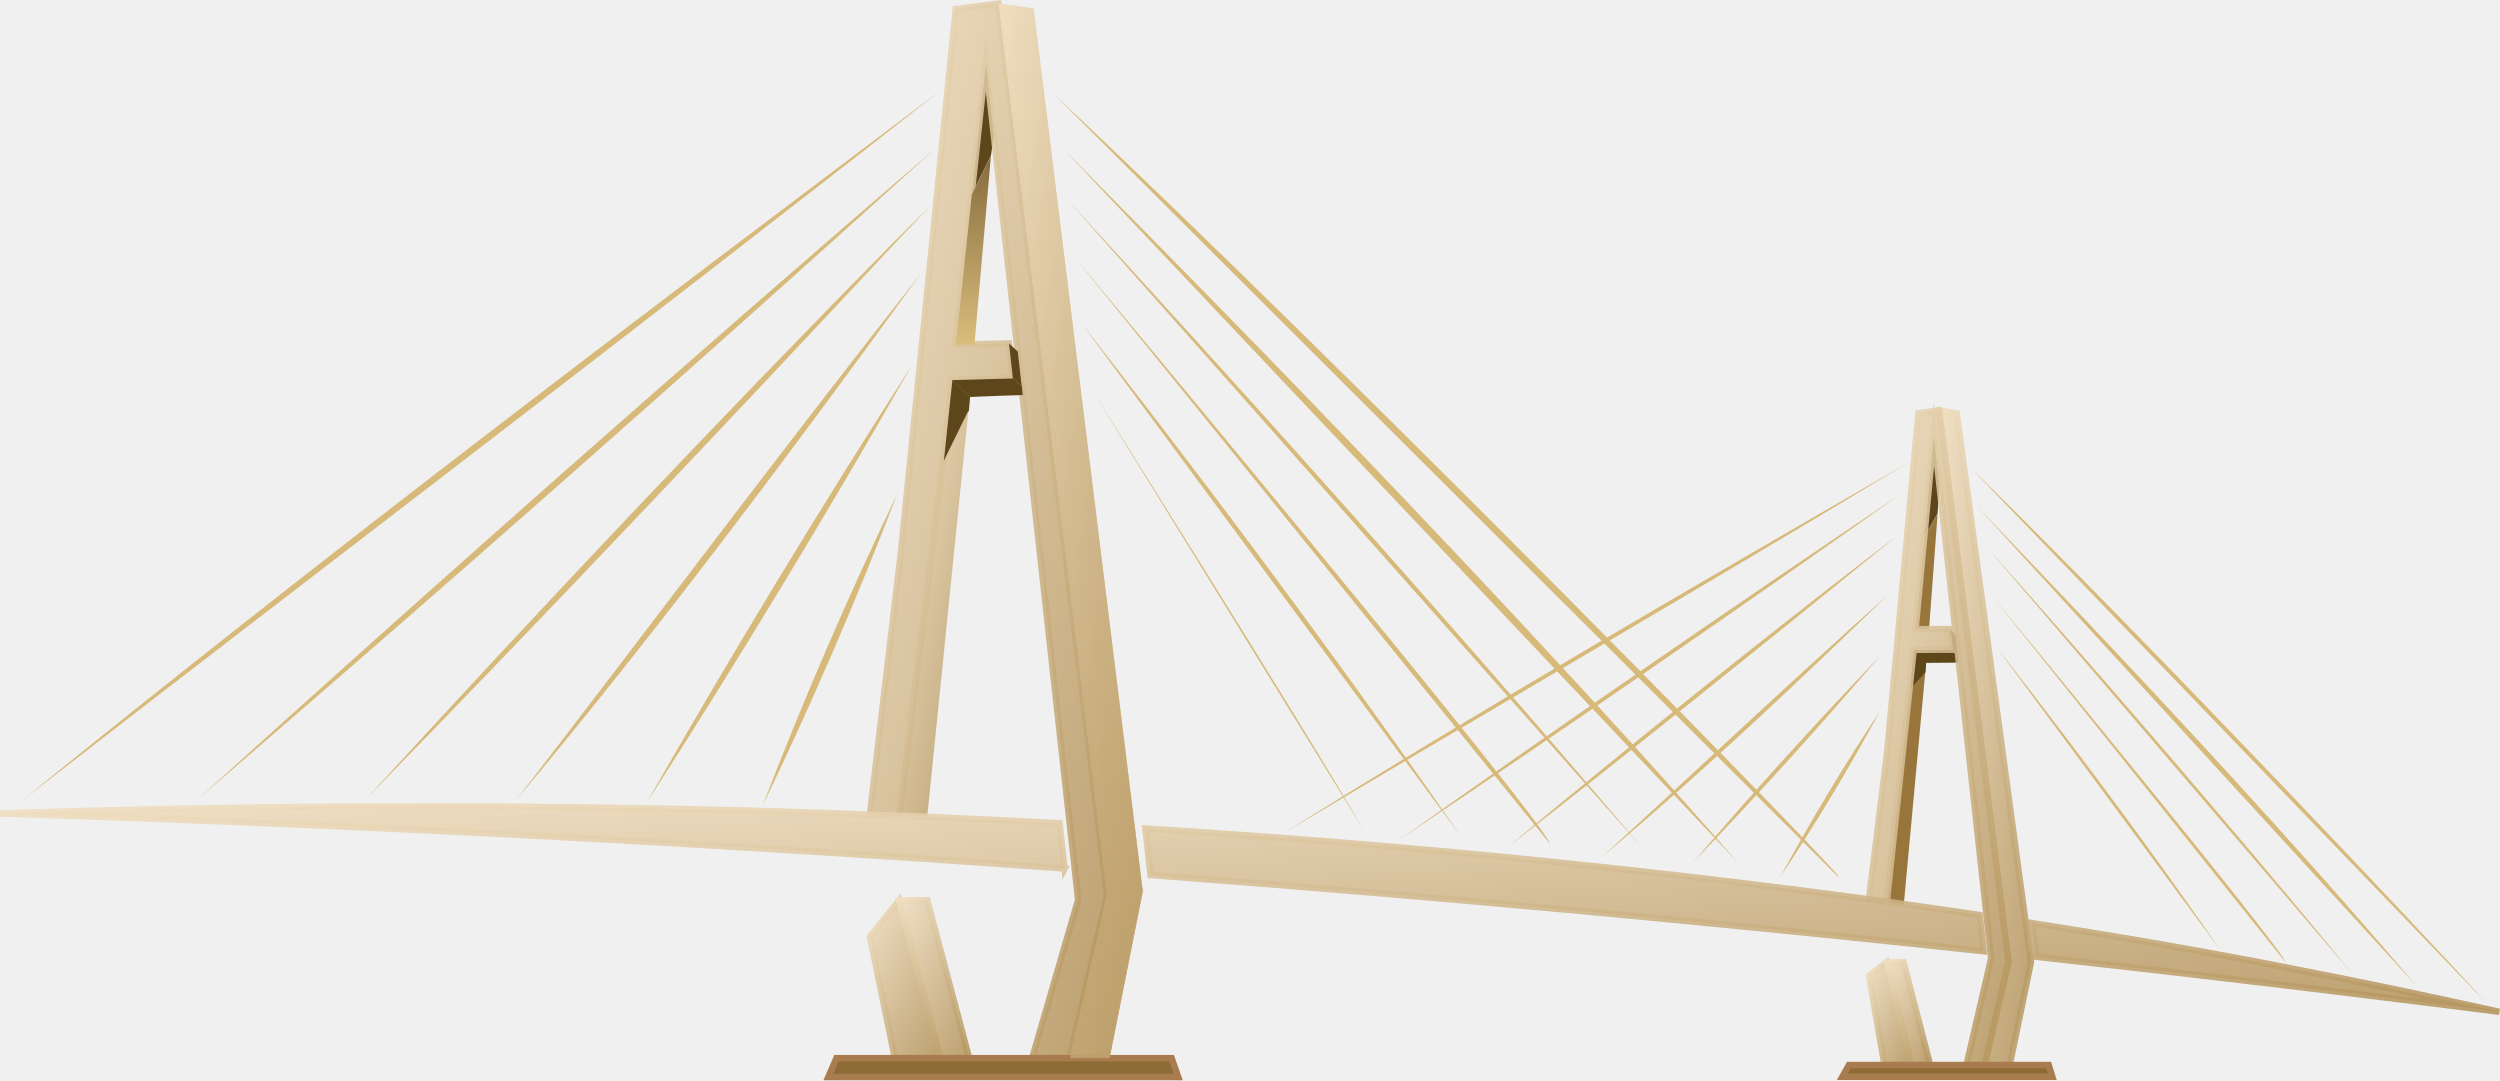
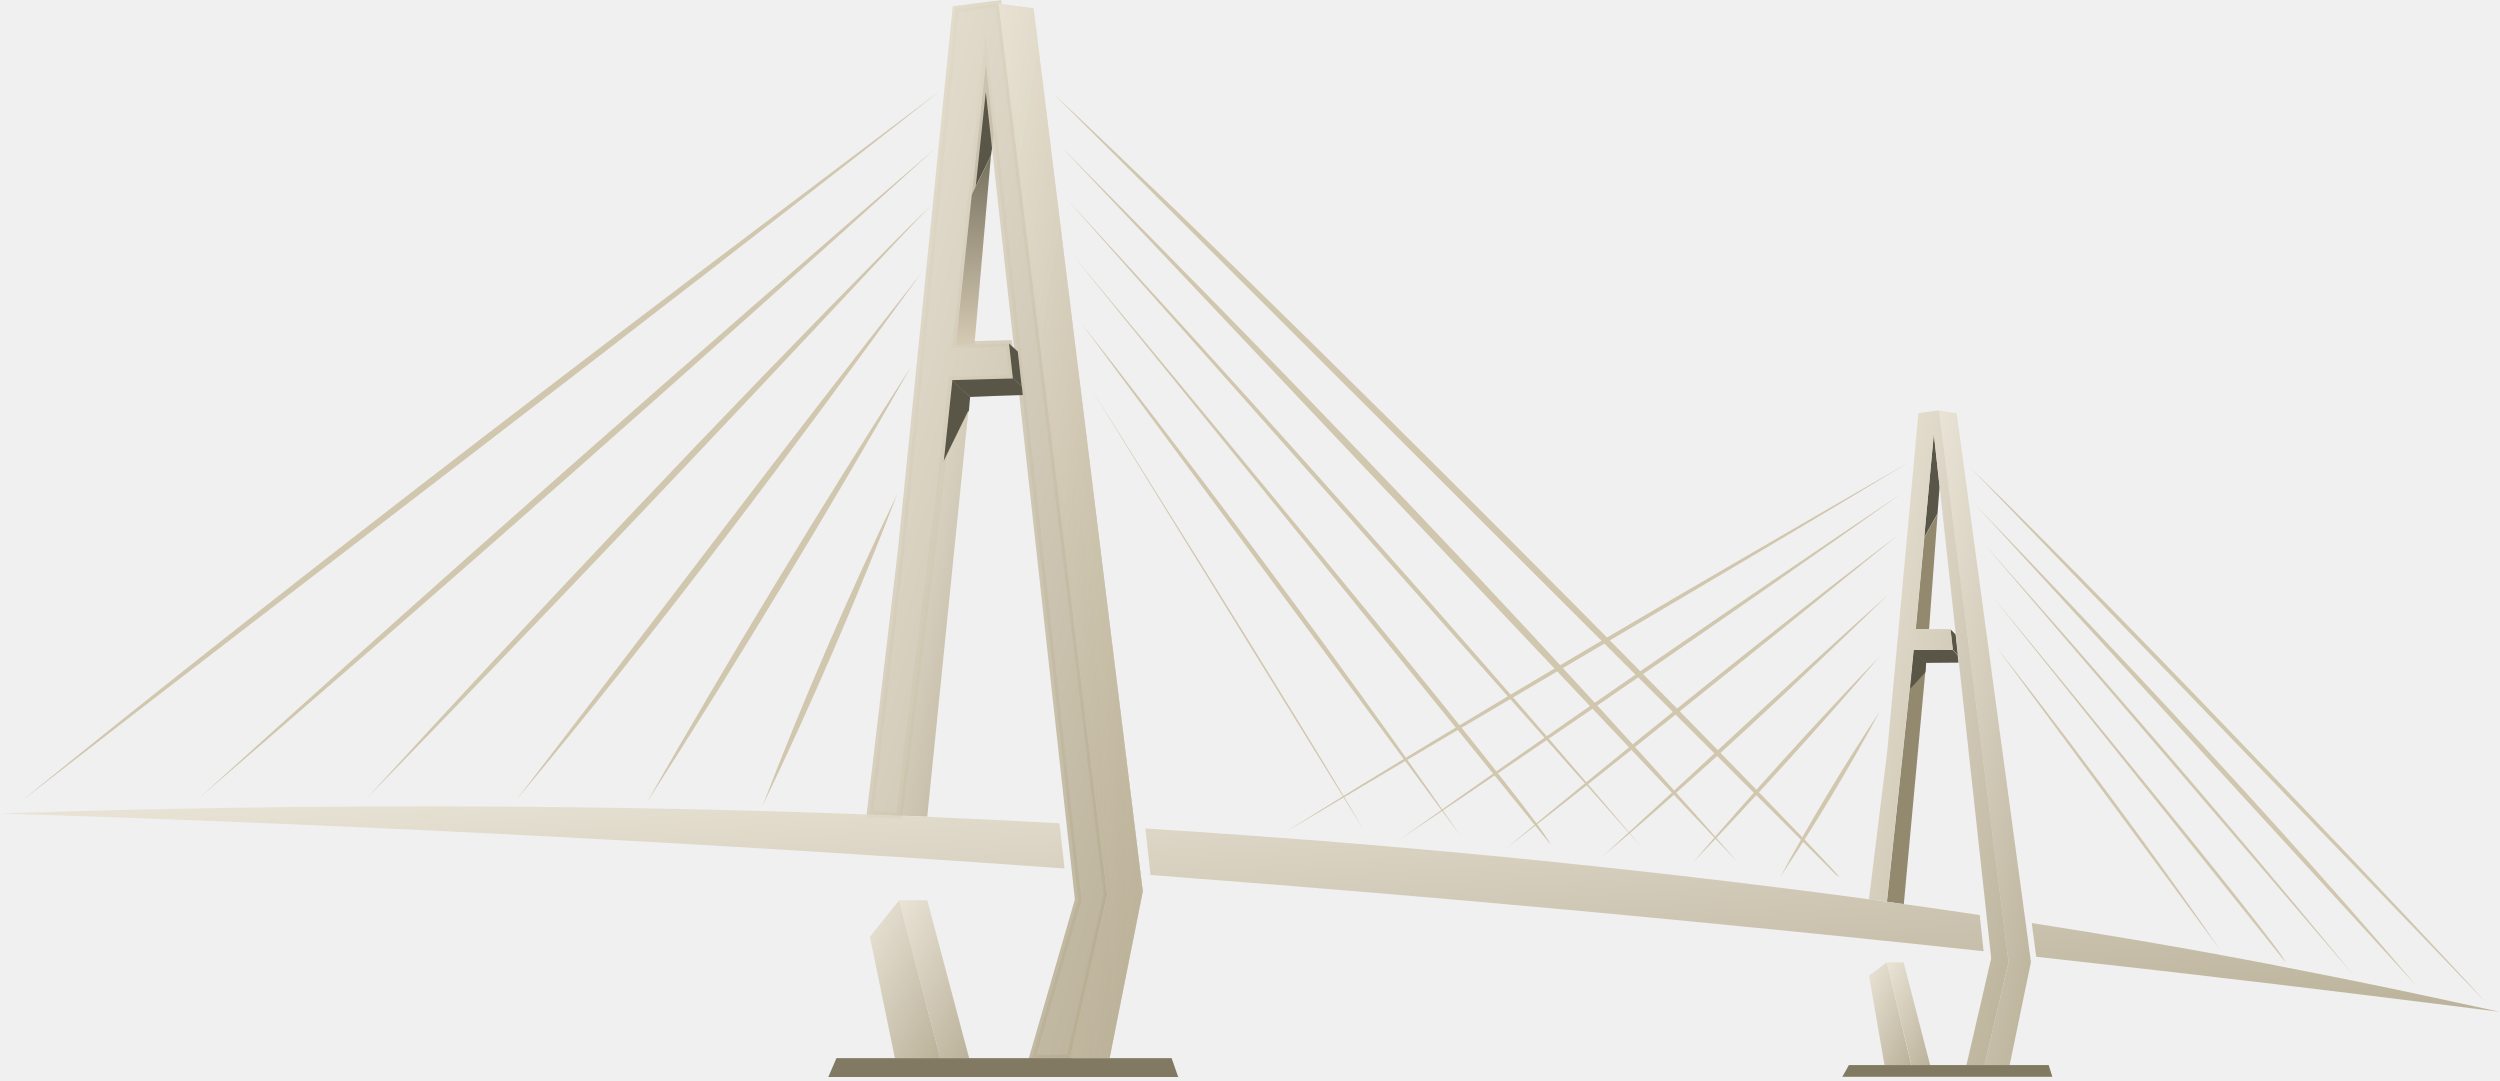
<svg xmlns="http://www.w3.org/2000/svg" xmlns:xlink="http://www.w3.org/1999/xlink" preserveAspectRatio="none" overflow="visible" style="display: block;" width="58.019" height="25.07" viewBox="0 0 58.019 25.07" fill="none">
  <g id="Group 97">
    <g id="Vector">
</g>
-     <path id="Vector_2" d="M22.999 3.604L23.068 3.123L22.882 1.44L22.553 4.513L22.999 3.604Z" fill="#5C461A" />
-     <path id="Vector_3" d="M43.939 22.964L43.892 22.769L43.827 22.495L43.788 22.334L43.374 22.644L43.403 22.808L43.734 24.717H44.355L43.939 22.964Z" fill="url(#paint0_linear_0_151)" fill-opacity="0.87" stroke-width="0.15" stroke-miterlimit="10" stroke="url(#paint1_linear_0_151)" stroke-opacity="0.87" />
+     <path id="Vector_2" d="M22.999 3.604L23.068 3.123L22.882 1.44L22.553 4.513L22.999 3.604Z" fill="#595647" />
+     <path id="Vector_3" d="M43.939 22.964L43.892 22.769L43.827 22.495L43.788 22.334L43.374 22.644L43.403 22.808L43.734 24.717H44.355L43.939 22.964Z" fill="url(#paint0_linear_0_151)" fill-opacity="0.87" stroke-miterlimit="10" />
    <g id="Vector_4">
      <path d="M25.624 20.222L25.493 19.154L23.328 1.385L23.17 0.084L22.18 0.212L21.844 3.541L21.817 3.809L21.714 4.831L21.69 5.081L21.579 6.18L21.555 6.414L21.433 7.631L21.409 7.86L21.238 9.56L21.213 9.803L20.941 12.495L20.915 12.753L20.188 18.899C20.428 18.909 20.868 18.927 20.868 18.927L21.888 10.722L22.089 8.829L22.091 8.818L22.539 8.804L23.504 8.779L23.415 7.969L22.61 7.991L22.178 8.003V8L22.549 4.512L22.877 1.438L23.048 2.989L23.596 7.964L23.685 8.773L23.707 8.965L23.728 9.162L24.826 19.115L24.944 20.169L25.021 20.884L23.956 24.552H24.827L25.692 20.767L25.626 20.22L25.624 20.222Z" fill="url(#paint2_linear_0_151)" fill-opacity="0.87" />
      <path d="M23.616 8.158L23.705 8.972M25.624 20.222L25.493 19.154L23.328 1.385L23.17 0.084L22.18 0.212L21.844 3.541L21.817 3.809L21.714 4.831L21.69 5.081L21.579 6.18L21.555 6.414L21.433 7.631L21.409 7.86L21.238 9.56L21.213 9.803L20.941 12.495L20.915 12.753L20.188 18.899C20.428 18.909 20.868 18.927 20.868 18.927L21.888 10.722L22.089 8.829L22.091 8.818L22.539 8.804L23.504 8.779L23.415 7.969L22.61 7.991L22.178 8.003V8L22.549 4.512L22.877 1.438L23.048 2.989L23.596 7.964L23.685 8.773L23.707 8.965L23.728 9.162L24.826 19.115L24.944 20.169L25.021 20.884L23.956 24.552H24.827L25.692 20.767L25.626 20.22L25.624 20.222Z" stroke-width="0.15" stroke-miterlimit="10" stroke="url(#paint3_linear_0_151)" stroke-opacity="0.87" />
    </g>
-     <path id="Vector_5" d="M22.487 9.526V9.525L22.514 9.21L22.102 8.83L21.901 10.723L22.487 9.526Z" fill="#5C461A" />
+     <path id="Vector_5" d="M22.487 9.526V9.525L22.514 9.21L22.102 8.83L21.901 10.723L22.487 9.526Z" fill="#595647" />
    <path id="Vector_6" d="M26.471 20.284L26.338 19.206L25.496 12.399L25.468 12.168L25.194 9.955L25.163 9.704L25.038 8.7L24.992 8.328L24.862 7.273L24.817 6.91L24.704 5.997L24.66 5.641L24.548 4.73L24.505 4.383L24.427 3.757L24.387 3.425L23.986 0.194L23.178 0.084L23.337 1.386L23.42 2.07L24.23 8.715L25.408 18.388L25.501 19.156L25.634 20.224L25.699 20.771L24.834 24.555H25.751L26.522 20.684L26.471 20.284Z" fill="url(#paint4_linear_0_151)" fill-opacity="0.87" />
    <path id="Vector_7" d="M22.553 4.517L22.182 8.007L22.615 7.995L22.998 3.608L22.553 4.517Z" fill="url(#paint5_linear_0_151)" />
-     <path id="Vector_8" d="M44.702 15.384L44.415 15.088L43.792 20.927C43.927 20.946 44.049 20.964 44.183 20.983L44.701 15.384H44.702Z" fill="#98763B" />
-     <path id="Vector_9" d="M44.965 11.919L45.012 11.309H45.014L44.879 10.076L44.657 12.47L44.965 11.919Z" fill="#5C461A" />
-     <path id="Vector_10" d="M44.969 11.917L44.66 12.467L44.46 14.605C44.48 14.605 44.735 14.6 44.769 14.6L44.968 11.916L44.969 11.917Z" fill="#98763B" />
-     <path id="Vector_11" d="M44.477 23.491L44.426 23.295L44.178 22.334H43.792L43.896 22.769L43.942 22.964L44.359 24.717H44.793L44.477 23.491Z" fill="url(#paint6_linear_0_151)" fill-opacity="0.87" stroke-width="0.15" stroke-miterlimit="10" stroke="url(#paint7_linear_0_151)" stroke-opacity="0.87" />
-     <path id="Vector_12" d="M47.114 22.187L47.008 21.396L46.464 17.38L46.431 17.143L46.239 15.72L46.208 15.485L46.029 14.164L45.998 13.931L45.905 13.253L45.875 13.029L45.786 12.374L45.757 12.153L45.684 11.615L45.65 11.359L45.41 9.593L44.999 9.525L45.277 11.719L45.281 11.759L45.699 15.068L46.486 21.317L46.589 22.128L46.614 22.322L46.057 24.719H46.639L47.133 22.328L47.114 22.187Z" fill="url(#paint8_linear_0_151)" fill-opacity="0.87" stroke-width="0.15" stroke-miterlimit="10" stroke="url(#paint9_linear_0_151)" stroke-opacity="0.87" />
-     <path id="Vector_13" d="M23.417 7.971L23.506 8.781L23.711 8.968L23.62 8.158L23.417 7.971Z" fill="#5C461A" />
+     <path id="Vector_8" d="M44.702 15.384L44.415 15.088L43.792 20.927C43.927 20.946 44.049 20.964 44.183 20.983L44.701 15.384H44.702Z" fill="#93896F" />
+     <path id="Vector_9" d="M44.965 11.919L45.012 11.309H45.014L44.879 10.076L44.657 12.47L44.965 11.919Z" fill="#595647" />
+     <path id="Vector_10" d="M44.969 11.917L44.66 12.467L44.46 14.605C44.48 14.605 44.735 14.6 44.769 14.6L44.968 11.916L44.969 11.917Z" fill="#93896F" />
+     <path id="Vector_11" d="M44.477 23.491L44.426 23.295L44.178 22.334H43.792L43.896 22.769L43.942 22.964L44.359 24.717H44.793L44.477 23.491Z" fill="url(#paint6_linear_0_151)" fill-opacity="0.87" stroke-miterlimit="10" />
+     <path id="Vector_12" d="M47.114 22.187L47.008 21.396L46.464 17.38L46.431 17.143L46.239 15.72L46.208 15.485L46.029 14.164L45.998 13.931L45.905 13.253L45.875 13.029L45.786 12.374L45.757 12.153L45.684 11.615L45.65 11.359L45.41 9.593L44.999 9.525L45.277 11.719L45.281 11.759L45.699 15.068L46.486 21.317L46.589 22.128L46.614 22.322L46.057 24.719H46.639L47.133 22.328L47.114 22.187Z" fill="url(#paint8_linear_0_151)" fill-opacity="0.87" stroke-miterlimit="10" />
+     <path id="Vector_13" d="M23.417 7.971L23.506 8.781L23.711 8.968L23.62 8.158L23.417 7.971Z" fill="#595647" />
    <g id="Vector_14">
</g>
-     <path id="Vector_15" d="M23.716 8.969L23.513 8.783L22.548 8.809L22.1 8.822L22.098 8.834L22.511 9.213C22.851 9.196 23.438 9.177 23.736 9.168L23.715 8.97L23.716 8.969Z" fill="#5C461A" />
-     <path id="Vector_16" d="M45.319 15.079L45.437 15.202L45.385 14.726L45.266 14.604L45.319 15.079Z" fill="#5C461A" />
+     <path id="Vector_15" d="M23.716 8.969L23.513 8.783L22.548 8.809L22.1 8.822L22.098 8.834L22.511 9.213C22.851 9.196 23.438 9.177 23.736 9.168L23.715 8.97L23.716 8.969Z" fill="#595647" />
+     <path id="Vector_16" d="M45.319 15.079L45.437 15.202L45.385 14.726L45.266 14.604L45.319 15.079Z" fill="#595647" />
    <g id="Vector_17">
</g>
-     <path id="Vector_18" d="M45.315 15.082C45.131 15.079 44.905 15.081 44.715 15.082C44.586 15.082 44.474 15.082 44.405 15.084V15.088L44.693 15.384L45.452 15.378L45.433 15.204L45.315 15.082Z" fill="#5C461A" />
-     <path id="Vector_19" d="M44.685 15.601L44.702 15.384L44.414 15.088L44.331 15.987L44.685 15.601Z" fill="#5C461A" />
+     <path id="Vector_18" d="M45.315 15.082C45.131 15.079 44.905 15.081 44.715 15.082C44.586 15.082 44.474 15.082 44.405 15.084V15.088L44.693 15.384L45.452 15.378L45.433 15.204L45.315 15.082Z" fill="#595647" />
+     <path id="Vector_19" d="M44.685 15.601L44.702 15.384L44.414 15.088L44.331 15.987L44.685 15.601Z" fill="#595647" />
    <path id="Vector_20" d="M21.519 18.954L22.475 9.525L21.888 10.722L20.868 18.927C21.08 18.934 21.451 18.95 21.664 18.959" fill="url(#paint10_linear_0_151)" fill-opacity="0.87" />
-     <path id="Vector_21" d="M20.768 24.556H21.82L20.929 21.13L20.868 20.893L20.188 21.738L20.768 24.556Z" fill="url(#paint11_linear_0_151)" fill-opacity="0.87" stroke-width="0.15" stroke-miterlimit="10" stroke="url(#paint12_linear_0_151)" stroke-opacity="0.87" />
-     <path id="Vector_22" d="M46.59 22.128L46.488 21.317L45.701 15.068L45.283 11.76L45.278 11.72L45.001 9.525L44.522 9.585L44.352 11.428L44.333 11.641L44.274 12.284L44.252 12.514L44.191 13.176L44.168 13.42L44.105 14.114L44.083 14.361L43.967 15.619L43.943 15.871L43.824 17.16L43.798 17.438L43.374 20.869C43.502 20.885 43.663 20.905 43.789 20.924L44.412 15.085V15.081C44.482 15.079 44.594 15.079 44.723 15.079C44.913 15.077 45.138 15.076 45.322 15.079L45.269 14.601C45.108 14.598 44.921 14.598 44.759 14.6C44.728 14.6 44.698 14.6 44.67 14.6C44.613 14.6 44.56 14.601 44.516 14.602C44.494 14.602 44.475 14.602 44.456 14.603L44.63 12.746L44.88 10.073L45.015 11.305L45.376 14.602L45.428 15.08L45.461 15.374L46.104 21.255V21.257L46.194 22.086L46.211 22.239L45.678 24.539L45.652 24.65L45.636 24.718H46.057L46.614 22.321L46.589 22.127L46.59 22.128Z" fill="url(#paint13_linear_0_151)" fill-opacity="0.87" stroke-width="0.15" stroke-miterlimit="10" stroke="url(#paint14_linear_0_151)" stroke-opacity="0.87" />
-     <path id="Vector_23" d="M22.491 24.556L21.519 20.893H20.868L21.819 24.556H22.491Z" fill="url(#paint15_linear_0_151)" fill-opacity="0.87" stroke-width="0.15" stroke-miterlimit="10" stroke="url(#paint16_linear_0_151)" stroke-opacity="0.87" />
-     <path id="Vector_24" d="M24.831 24.558H23.959V24.557H23.958H22.495H21.824H20.772H19.412L19.223 24.995H23.958H24.83H27.344L27.19 24.557H25.747H24.831V24.558Z" fill="#8C6C34" stroke-width="0.15" stroke-miterlimit="10" stroke="#A97C50" />
-     <path id="Vector_25" d="M47.545 24.717H46.645H46.062H45.864H45.725H45.641H44.796H44.362H43.741H43.652H43.507H42.909L42.756 24.99H43.767H43.91H46.003H46.14H47.63L47.545 24.717Z" fill="#8C6C34" stroke-width="0.15" stroke-miterlimit="10" stroke="#A97C50" />
-     <path id="Vector_26" d="M24.706 20.155C22.436 19.992 20.186 19.843 17.953 19.707C17.933 19.706 17.914 19.705 17.893 19.704C17.14 19.658 16.391 19.613 15.642 19.57C15.618 19.569 15.596 19.567 15.572 19.566C14.697 19.516 13.825 19.47 12.955 19.424C12.929 19.422 12.903 19.42 12.876 19.419C11.887 19.367 10.901 19.318 9.919 19.271C9.887 19.27 9.855 19.268 9.824 19.267C8.798 19.219 7.776 19.172 6.758 19.129C6.718 19.127 6.676 19.126 6.635 19.124C5.514 19.077 4.397 19.032 3.286 18.991C3.234 18.989 3.183 18.987 3.131 18.985C2.084 18.947 1.04 18.911 0.003 18.878C1.089 18.842 2.214 18.81 3.375 18.784C3.431 18.783 3.488 18.782 3.544 18.781C4.682 18.756 5.854 18.737 7.057 18.725C7.101 18.725 7.146 18.725 7.19 18.725C8.213 18.716 9.258 18.711 10.323 18.713C10.358 18.713 10.392 18.713 10.428 18.713C11.394 18.716 12.377 18.722 13.376 18.735C13.404 18.735 13.432 18.735 13.46 18.736C14.302 18.746 15.156 18.761 16.019 18.78C16.044 18.78 16.069 18.78 16.093 18.781C16.808 18.797 17.531 18.816 18.26 18.838C18.281 18.838 18.302 18.84 18.323 18.841C18.977 18.861 19.636 18.883 20.3 18.908C20.54 18.917 20.779 18.927 21.018 18.936C21.23 18.944 21.44 18.953 21.653 18.962C22.622 19.004 23.601 19.053 24.589 19.106L24.593 19.144L24.705 20.157L24.706 20.155ZM56.184 23.087C56.136 23.076 56.085 23.066 56.036 23.055C55.524 22.947 54.973 22.832 54.385 22.714C54.35 22.706 54.315 22.7 54.28 22.693C53.763 22.589 53.219 22.482 52.651 22.372C52.619 22.366 52.587 22.36 52.555 22.354C52.417 22.327 52.28 22.301 52.139 22.275C51.887 22.227 51.56 22.167 51.167 22.095C51.137 22.09 51.108 22.085 51.078 22.079C50.687 22.009 50.228 21.927 49.711 21.839C49.684 21.835 49.658 21.829 49.63 21.825C49.236 21.758 48.807 21.686 48.344 21.611C48.325 21.608 48.305 21.605 48.284 21.602C47.927 21.544 47.55 21.483 47.152 21.421L47.256 22.204C47.71 22.254 48.158 22.305 48.609 22.356C48.627 22.358 48.646 22.36 48.664 22.362C49.114 22.412 49.563 22.462 50.01 22.513C50.035 22.516 50.06 22.519 50.086 22.521C50.545 22.574 51.002 22.629 51.46 22.682C51.488 22.685 51.515 22.689 51.543 22.692C52.002 22.745 52.46 22.799 52.917 22.853C52.946 22.857 52.976 22.861 53.005 22.864C53.53 22.927 54.052 22.99 54.575 23.054C54.606 23.058 54.639 23.061 54.671 23.066C55.187 23.128 55.703 23.193 56.217 23.257C56.261 23.262 56.307 23.268 56.351 23.273C56.902 23.343 57.454 23.411 58.002 23.481C57.475 23.365 56.865 23.232 56.183 23.087H56.184ZM45.944 21.236C45.416 21.157 44.805 21.068 44.221 20.987C44.221 20.987 44.056 20.964 43.831 20.933C43.703 20.915 43.613 20.902 43.484 20.885C43.189 20.845 42.886 20.805 42.579 20.765C42.557 20.761 42.536 20.759 42.516 20.756C42.27 20.724 42.019 20.691 41.766 20.659C41.708 20.651 41.65 20.644 41.591 20.636C41.584 20.636 41.578 20.634 41.571 20.634C41.551 20.632 41.532 20.629 41.512 20.627C41.162 20.583 40.802 20.538 40.438 20.494C40.408 20.491 40.378 20.486 40.348 20.483C40.093 20.452 39.835 20.421 39.572 20.391C39.507 20.383 39.441 20.375 39.375 20.368C39.252 20.353 39.129 20.339 39.005 20.325C38.969 20.32 38.931 20.316 38.895 20.312C38.44 20.259 37.979 20.208 37.506 20.157C37.441 20.149 37.374 20.143 37.308 20.136C37.298 20.134 37.287 20.133 37.275 20.132C37.233 20.128 37.192 20.124 37.151 20.119C36.602 20.06 36.041 20.002 35.467 19.944C35.425 19.94 35.384 19.936 35.342 19.932C35.32 19.93 35.299 19.928 35.277 19.925C35.256 19.923 35.234 19.921 35.213 19.919C34.615 19.86 34.005 19.803 33.382 19.746C33.321 19.741 33.261 19.735 33.202 19.73C32.538 19.67 31.858 19.613 31.167 19.556C31.139 19.554 31.111 19.552 31.084 19.549C30.899 19.535 30.716 19.519 30.53 19.504C29.998 19.463 29.471 19.424 28.944 19.387C28.923 19.386 28.904 19.384 28.883 19.383C28.112 19.327 27.343 19.274 26.582 19.227L26.701 20.307C26.713 20.307 26.724 20.309 26.737 20.309C27.64 20.377 28.538 20.447 29.434 20.519C29.453 20.52 29.472 20.522 29.49 20.523C30.261 20.585 31.03 20.648 31.797 20.712C31.823 20.714 31.849 20.716 31.875 20.718C32.609 20.78 33.342 20.842 34.072 20.906C34.096 20.908 34.119 20.91 34.143 20.913C34.177 20.916 34.211 20.919 34.245 20.922C34.253 20.922 34.259 20.923 34.267 20.924C34.927 20.982 35.587 21.042 36.244 21.102C36.248 21.102 36.252 21.102 36.256 21.103C36.295 21.106 36.336 21.11 36.376 21.113C36.392 21.114 36.408 21.116 36.424 21.117C37.01 21.171 37.592 21.227 38.174 21.281C38.209 21.284 38.246 21.288 38.282 21.292C38.301 21.294 38.321 21.296 38.34 21.297C38.403 21.303 38.465 21.309 38.527 21.315C38.947 21.355 39.366 21.396 39.785 21.437C39.814 21.44 39.843 21.442 39.872 21.445C40.063 21.464 40.256 21.483 40.447 21.502C40.508 21.508 40.57 21.513 40.632 21.52C40.772 21.533 40.914 21.547 41.055 21.561C41.081 21.563 41.105 21.566 41.131 21.568C41.482 21.603 41.831 21.638 42.18 21.674C42.201 21.676 42.221 21.678 42.243 21.68C42.387 21.695 42.531 21.71 42.674 21.724C42.735 21.731 42.794 21.737 42.854 21.742C43.918 21.852 44.98 21.962 46.035 22.076L45.945 21.24L45.944 21.236Z" fill="url(#paint17_linear_0_151)" fill-opacity="0.87" stroke-width="0.15" stroke-miterlimit="10" stroke="url(#paint18_linear_0_151)" stroke-opacity="0.87" />
+     <path id="Vector_21" d="M20.768 24.556H21.82L20.929 21.13L20.868 20.893L20.188 21.738L20.768 24.556Z" fill="url(#paint11_linear_0_151)" fill-opacity="0.87" stroke-miterlimit="10" />
+     <path id="Vector_22" d="M46.59 22.128L46.488 21.317L45.701 15.068L45.283 11.76L45.278 11.72L45.001 9.525L44.522 9.585L44.352 11.428L44.333 11.641L44.274 12.284L44.252 12.514L44.191 13.176L44.168 13.42L44.105 14.114L44.083 14.361L43.967 15.619L43.943 15.871L43.824 17.16L43.798 17.438L43.374 20.869C43.502 20.885 43.663 20.905 43.789 20.924L44.412 15.085V15.081C44.482 15.079 44.594 15.079 44.723 15.079C44.913 15.077 45.138 15.076 45.322 15.079L45.269 14.601C45.108 14.598 44.921 14.598 44.759 14.6C44.728 14.6 44.698 14.6 44.67 14.6C44.613 14.6 44.56 14.601 44.516 14.602C44.494 14.602 44.475 14.602 44.456 14.603L44.63 12.746L44.88 10.073L45.015 11.305L45.376 14.602L45.428 15.08L45.461 15.374L46.104 21.255V21.257L46.194 22.086L46.211 22.239L45.678 24.539L45.652 24.65L45.636 24.718H46.057L46.614 22.321L46.589 22.127L46.59 22.128Z" fill="url(#paint13_linear_0_151)" fill-opacity="0.87" stroke-miterlimit="10" />
+     <path id="Vector_23" d="M22.491 24.556L21.519 20.893H20.868L21.819 24.556H22.491Z" fill="url(#paint15_linear_0_151)" fill-opacity="0.87" stroke-miterlimit="10" />
+     <path id="Vector_24" d="M24.831 24.558H23.959V24.557H23.958H22.495H21.824H20.772H19.412L19.223 24.995H23.958H24.83H27.344L27.19 24.557H25.747H24.831V24.558Z" fill="#817962" stroke-miterlimit="10" />
+     <path id="Vector_25" d="M47.545 24.717H46.645H46.062H45.864H45.725H45.641H44.796H44.362H43.741H43.652H43.507H42.909L42.756 24.99H43.767H43.91H46.003H46.14H47.63L47.545 24.717Z" fill="#817962" stroke-miterlimit="10" />
+     <path id="Vector_26" d="M24.706 20.155C22.436 19.992 20.186 19.843 17.953 19.707C17.933 19.706 17.914 19.705 17.893 19.704C17.14 19.658 16.391 19.613 15.642 19.57C15.618 19.569 15.596 19.567 15.572 19.566C14.697 19.516 13.825 19.47 12.955 19.424C12.929 19.422 12.903 19.42 12.876 19.419C11.887 19.367 10.901 19.318 9.919 19.271C9.887 19.27 9.855 19.268 9.824 19.267C8.798 19.219 7.776 19.172 6.758 19.129C6.718 19.127 6.676 19.126 6.635 19.124C5.514 19.077 4.397 19.032 3.286 18.991C3.234 18.989 3.183 18.987 3.131 18.985C2.084 18.947 1.04 18.911 0.003 18.878C1.089 18.842 2.214 18.81 3.375 18.784C3.431 18.783 3.488 18.782 3.544 18.781C4.682 18.756 5.854 18.737 7.057 18.725C7.101 18.725 7.146 18.725 7.19 18.725C8.213 18.716 9.258 18.711 10.323 18.713C10.358 18.713 10.392 18.713 10.428 18.713C11.394 18.716 12.377 18.722 13.376 18.735C13.404 18.735 13.432 18.735 13.46 18.736C14.302 18.746 15.156 18.761 16.019 18.78C16.044 18.78 16.069 18.78 16.093 18.781C16.808 18.797 17.531 18.816 18.26 18.838C18.281 18.838 18.302 18.84 18.323 18.841C18.977 18.861 19.636 18.883 20.3 18.908C20.54 18.917 20.779 18.927 21.018 18.936C21.23 18.944 21.44 18.953 21.653 18.962C22.622 19.004 23.601 19.053 24.589 19.106L24.593 19.144L24.705 20.157L24.706 20.155ZM56.184 23.087C56.136 23.076 56.085 23.066 56.036 23.055C55.524 22.947 54.973 22.832 54.385 22.714C54.35 22.706 54.315 22.7 54.28 22.693C53.763 22.589 53.219 22.482 52.651 22.372C52.619 22.366 52.587 22.36 52.555 22.354C52.417 22.327 52.28 22.301 52.139 22.275C51.887 22.227 51.56 22.167 51.167 22.095C51.137 22.09 51.108 22.085 51.078 22.079C50.687 22.009 50.228 21.927 49.711 21.839C49.684 21.835 49.658 21.829 49.63 21.825C49.236 21.758 48.807 21.686 48.344 21.611C48.325 21.608 48.305 21.605 48.284 21.602C47.927 21.544 47.55 21.483 47.152 21.421L47.256 22.204C47.71 22.254 48.158 22.305 48.609 22.356C48.627 22.358 48.646 22.36 48.664 22.362C49.114 22.412 49.563 22.462 50.01 22.513C50.035 22.516 50.06 22.519 50.086 22.521C50.545 22.574 51.002 22.629 51.46 22.682C51.488 22.685 51.515 22.689 51.543 22.692C52.002 22.745 52.46 22.799 52.917 22.853C52.946 22.857 52.976 22.861 53.005 22.864C53.53 22.927 54.052 22.99 54.575 23.054C54.606 23.058 54.639 23.061 54.671 23.066C55.187 23.128 55.703 23.193 56.217 23.257C56.261 23.262 56.307 23.268 56.351 23.273C56.902 23.343 57.454 23.411 58.002 23.481C57.475 23.365 56.865 23.232 56.183 23.087H56.184ZM45.944 21.236C45.416 21.157 44.805 21.068 44.221 20.987C44.221 20.987 44.056 20.964 43.831 20.933C43.703 20.915 43.613 20.902 43.484 20.885C43.189 20.845 42.886 20.805 42.579 20.765C42.557 20.761 42.536 20.759 42.516 20.756C42.27 20.724 42.019 20.691 41.766 20.659C41.708 20.651 41.65 20.644 41.591 20.636C41.584 20.636 41.578 20.634 41.571 20.634C41.551 20.632 41.532 20.629 41.512 20.627C41.162 20.583 40.802 20.538 40.438 20.494C40.408 20.491 40.378 20.486 40.348 20.483C40.093 20.452 39.835 20.421 39.572 20.391C39.507 20.383 39.441 20.375 39.375 20.368C39.252 20.353 39.129 20.339 39.005 20.325C38.969 20.32 38.931 20.316 38.895 20.312C38.44 20.259 37.979 20.208 37.506 20.157C37.441 20.149 37.374 20.143 37.308 20.136C37.298 20.134 37.287 20.133 37.275 20.132C37.233 20.128 37.192 20.124 37.151 20.119C36.602 20.06 36.041 20.002 35.467 19.944C35.425 19.94 35.384 19.936 35.342 19.932C35.32 19.93 35.299 19.928 35.277 19.925C35.256 19.923 35.234 19.921 35.213 19.919C34.615 19.86 34.005 19.803 33.382 19.746C33.321 19.741 33.261 19.735 33.202 19.73C32.538 19.67 31.858 19.613 31.167 19.556C31.139 19.554 31.111 19.552 31.084 19.549C30.899 19.535 30.716 19.519 30.53 19.504C29.998 19.463 29.471 19.424 28.944 19.387C28.923 19.386 28.904 19.384 28.883 19.383C28.112 19.327 27.343 19.274 26.582 19.227L26.701 20.307C26.713 20.307 26.724 20.309 26.737 20.309C27.64 20.377 28.538 20.447 29.434 20.519C29.453 20.52 29.472 20.522 29.49 20.523C30.261 20.585 31.03 20.648 31.797 20.712C31.823 20.714 31.849 20.716 31.875 20.718C32.609 20.78 33.342 20.842 34.072 20.906C34.096 20.908 34.119 20.91 34.143 20.913C34.177 20.916 34.211 20.919 34.245 20.922C34.253 20.922 34.259 20.923 34.267 20.924C34.927 20.982 35.587 21.042 36.244 21.102C36.248 21.102 36.252 21.102 36.256 21.103C36.295 21.106 36.336 21.11 36.376 21.113C36.392 21.114 36.408 21.116 36.424 21.117C37.01 21.171 37.592 21.227 38.174 21.281C38.209 21.284 38.246 21.288 38.282 21.292C38.301 21.294 38.321 21.296 38.34 21.297C38.403 21.303 38.465 21.309 38.527 21.315C38.947 21.355 39.366 21.396 39.785 21.437C39.814 21.44 39.843 21.442 39.872 21.445C40.063 21.464 40.256 21.483 40.447 21.502C40.508 21.508 40.57 21.513 40.632 21.52C40.772 21.533 40.914 21.547 41.055 21.561C41.081 21.563 41.105 21.566 41.131 21.568C41.482 21.603 41.831 21.638 42.18 21.674C42.201 21.676 42.221 21.678 42.243 21.68C42.387 21.695 42.531 21.71 42.674 21.724C42.735 21.731 42.794 21.737 42.854 21.742C43.918 21.852 44.98 21.962 46.035 22.076L45.945 21.24L45.944 21.236Z" fill="url(#paint17_linear_0_151)" fill-opacity="0.87" stroke-miterlimit="10" />
    <g id="Vector_27">
      <use xlink:href="#stroke0_0_151" fill="url(#paint19_linear_0_151)" />
      <mask id="stroke1_0_151" fill="white">
        <use xlink:href="#stroke0_0_151" />
      </mask>
      <path d="M26.471 20.284L26.338 19.206L25.496 12.399L25.468 12.168L25.194 9.955L25.163 9.704L25.038 8.7L24.992 8.328L24.862 7.273L24.817 6.91L24.704 5.997L24.66 5.641L24.548 4.73L24.505 4.383L24.427 3.757L24.387 3.425L23.986 0.194L23.178 0.084L23.337 1.386L23.42 2.07L24.23 8.715L25.408 18.388L25.501 19.156L25.634 20.224L25.699 20.771L24.834 24.555H25.751L26.522 20.684L26.471 20.284Z" stroke-width="2" stroke="url(#paint20_linear_0_151)" stroke-opacity="0.87" mask="url(#stroke1_0_151)" />
    </g>
-     <path id="Vector_28" d="M21.833 2.096C15.033 7.452 7.321 13.296 0.481 18.603C7.301 13.049 14.77 7.405 21.833 2.096Z" fill="#D7B979" />
-     <path id="Vector_29" d="M21.735 3.42C16.324 8.328 10.173 13.756 4.618 18.523C10.028 13.615 16.181 8.188 21.735 3.42Z" fill="#D7B979" />
-     <path id="Vector_30" d="M21.549 4.85C21.555 4.84 21.565 4.83 21.569 4.821C21.567 4.817 21.552 4.832 21.545 4.838C21.331 5.045 20.983 5.422 20.774 5.641C16.91 9.775 12.469 14.478 8.506 18.532C12.318 14.358 16.758 9.649 20.744 5.617C20.957 5.407 21.32 5.037 21.541 4.836C21.549 4.831 21.564 4.814 21.568 4.819C21.563 4.832 21.554 4.839 21.547 4.85H21.549Z" fill="#D7B979" />
-     <path id="Vector_31" d="M21.387 6.33C18.382 10.466 15.273 14.634 11.975 18.573C14.998 14.648 18.31 10.222 21.387 6.33Z" fill="#D7B979" />
-     <path id="Vector_32" d="M21.159 8.483C19.265 11.805 17.081 15.411 15.002 18.638C16.896 15.314 19.082 11.711 21.159 8.483Z" fill="#D7B979" />
-     <path id="Vector_33" d="M20.827 11.455C19.883 13.908 18.839 16.329 17.694 18.709C18.637 16.255 19.683 13.835 20.827 11.455Z" fill="#D7B979" />
-     <path id="Vector_34" d="M42.608 20.3C43.704 21.262 31.448 8.732 24.46 2.186Z" fill="#D7B979" />
-     <path id="Vector_35" d="M24.62 3.397C25.282 4.089 33.94 12.692 40.338 20.024Z" fill="#D7B979" />
-     <path id="Vector_36" d="M38.087 19.65C38.087 19.65 32.963 13.535 24.753 4.615Z" fill="#D7B979" />
-     <path id="Vector_37" d="M24.913 5.94C24.913 5.94 35.809 18.999 35.976 19.589Z" fill="#D7B979" />
-     <path id="Vector_38" d="M25.106 7.514C25.106 7.514 29.779 13.428 33.912 19.421Z" fill="#D7B979" />
-     <path id="Vector_39" d="M25.292 8.971C25.292 8.971 30.247 16.831 31.649 19.265Z" fill="#D7B979" />
+     <path id="Vector_28" d="M21.833 2.096C15.033 7.452 7.321 13.296 0.481 18.603C7.301 13.049 14.77 7.405 21.833 2.096Z" fill="#D1C7AF" />
+     <path id="Vector_29" d="M21.735 3.42C16.324 8.328 10.173 13.756 4.618 18.523C10.028 13.615 16.181 8.188 21.735 3.42Z" fill="#D1C7AF" />
+     <path id="Vector_30" d="M21.549 4.85C21.555 4.84 21.565 4.83 21.569 4.821C21.567 4.817 21.552 4.832 21.545 4.838C21.331 5.045 20.983 5.422 20.774 5.641C16.91 9.775 12.469 14.478 8.506 18.532C12.318 14.358 16.758 9.649 20.744 5.617C20.957 5.407 21.32 5.037 21.541 4.836C21.549 4.831 21.564 4.814 21.568 4.819C21.563 4.832 21.554 4.839 21.547 4.85H21.549Z" fill="#D1C7AF" />
+     <path id="Vector_31" d="M21.387 6.33C18.382 10.466 15.273 14.634 11.975 18.573C14.998 14.648 18.31 10.222 21.387 6.33Z" fill="#D1C7AF" />
+     <path id="Vector_32" d="M21.159 8.483C19.265 11.805 17.081 15.411 15.002 18.638C16.896 15.314 19.082 11.711 21.159 8.483Z" fill="#D1C7AF" />
+     <path id="Vector_33" d="M20.827 11.455C19.883 13.908 18.839 16.329 17.694 18.709C18.637 16.255 19.683 13.835 20.827 11.455Z" fill="#D1C7AF" />
+     <path id="Vector_34" d="M42.608 20.3C43.704 21.262 31.448 8.732 24.46 2.186Z" fill="#D1C7AF" />
+     <path id="Vector_35" d="M24.62 3.397C25.282 4.089 33.94 12.692 40.338 20.024Z" fill="#D1C7AF" />
+     <path id="Vector_36" d="M38.087 19.65C38.087 19.65 32.963 13.535 24.753 4.615Z" fill="#D1C7AF" />
+     <path id="Vector_37" d="M24.913 5.94C24.913 5.94 35.809 18.999 35.976 19.589Z" fill="#D1C7AF" />
+     <path id="Vector_38" d="M25.106 7.514C25.106 7.514 29.779 13.428 33.912 19.421Z" fill="#D1C7AF" />
+     <path id="Vector_39" d="M25.292 8.971C25.292 8.971 30.247 16.831 31.649 19.265Z" fill="#D1C7AF" />
    <g id="Vector_40">
</g>
-     <path id="Vector_41" d="M44.313 10.721C39.686 13.52 34.449 16.56 29.799 19.329C34.448 16.416 39.52 13.48 44.313 10.721Z" fill="#D7B979" />
-     <path id="Vector_42" d="M44.127 11.455C40.435 14.074 36.245 16.963 32.467 19.494C36.159 16.875 40.349 13.986 44.127 11.455Z" fill="#D7B979" />
-     <path id="Vector_43" d="M43.993 12.48C43.997 12.475 44.004 12.47 44.007 12.465C44.006 12.463 43.995 12.471 43.991 12.474C43.844 12.582 43.602 12.781 43.458 12.896C40.779 15.075 37.703 17.553 34.965 19.681C37.612 17.476 40.687 14.996 43.44 12.881C43.587 12.77 43.837 12.577 43.989 12.472C43.994 12.469 44.005 12.46 44.007 12.464C44.004 12.47 43.997 12.474 43.992 12.48H43.993Z" fill="#D7B979" />
-     <path id="Vector_44" d="M43.827 13.795C41.699 15.858 39.501 17.933 37.19 19.877C39.321 17.927 41.661 15.724 43.827 13.795Z" fill="#D7B979" />
-     <path id="Vector_45" d="M43.627 15.229C42.282 16.804 40.74 18.506 39.282 20.025C40.626 18.45 42.168 16.747 43.627 15.229Z" fill="#D7B979" />
-     <path id="Vector_46" d="M43.631 16.502C42.922 17.811 42.15 19.096 41.315 20.354C42.024 19.046 42.797 17.76 43.631 16.502Z" fill="#D7B979" />
-     <path id="Vector_47" d="M57.678 23.251C56.605 22.042 49.694 14.717 45.719 10.842Z" fill="#D7B979" />
-     <path id="Vector_48" d="M45.85 11.717C46.282 12.182 51.928 17.971 56.092 22.894Z" fill="#D7B979" />
-     <path id="Vector_49" d="M54.602 22.612C54.602 22.612 51.324 18.561 46.063 12.643Z" fill="#D7B979" />
-     <path id="Vector_50" d="M46.202 13.795C46.202 13.795 52.949 21.974 53.048 22.34Z" fill="#D7B979" />
-     <path id="Vector_51" d="M46.337 15.025C46.337 15.025 49.184 18.628 51.541 22.068Z" fill="#D7B979" />
+     <path id="Vector_41" d="M44.313 10.721C39.686 13.52 34.449 16.56 29.799 19.329C34.448 16.416 39.52 13.48 44.313 10.721Z" fill="#D1C7AF" />
+     <path id="Vector_42" d="M44.127 11.455C40.435 14.074 36.245 16.963 32.467 19.494C36.159 16.875 40.349 13.986 44.127 11.455Z" fill="#D1C7AF" />
+     <path id="Vector_43" d="M43.993 12.48C43.997 12.475 44.004 12.47 44.007 12.465C44.006 12.463 43.995 12.471 43.991 12.474C43.844 12.582 43.602 12.781 43.458 12.896C40.779 15.075 37.703 17.553 34.965 19.681C37.612 17.476 40.687 14.996 43.44 12.881C43.587 12.77 43.837 12.577 43.989 12.472C43.994 12.469 44.005 12.46 44.007 12.464C44.004 12.47 43.997 12.474 43.992 12.48H43.993Z" fill="#D1C7AF" />
+     <path id="Vector_44" d="M43.827 13.795C41.699 15.858 39.501 17.933 37.19 19.877C39.321 17.927 41.661 15.724 43.827 13.795Z" fill="#D1C7AF" />
+     <path id="Vector_45" d="M43.627 15.229C42.282 16.804 40.74 18.506 39.282 20.025C40.626 18.45 42.168 16.747 43.627 15.229Z" fill="#D1C7AF" />
+     <path id="Vector_46" d="M43.631 16.502C42.922 17.811 42.15 19.096 41.315 20.354C42.024 19.046 42.797 17.76 43.631 16.502Z" fill="#D1C7AF" />
+     <path id="Vector_47" d="M57.678 23.251C56.605 22.042 49.694 14.717 45.719 10.842Z" fill="#D1C7AF" />
+     <path id="Vector_48" d="M45.85 11.717C46.282 12.182 51.928 17.971 56.092 22.894Z" fill="#D1C7AF" />
+     <path id="Vector_49" d="M54.602 22.612C54.602 22.612 51.324 18.561 46.063 12.643Z" fill="#D1C7AF" />
+     <path id="Vector_50" d="M46.202 13.795C46.202 13.795 52.949 21.974 53.048 22.34Z" fill="#D1C7AF" />
+     <path id="Vector_51" d="M46.337 15.025C46.337 15.025 49.184 18.628 51.541 22.068Z" fill="#D1C7AF" />
    <g id="Vector_52">
</g>
  </g>
  <defs>
    <linearGradient id="paint0_linear_0_151" x1="43.121" y1="21.721" x2="45.662" y2="22.984" gradientUnits="userSpaceOnUse">
-       <stop stop-color="#FFF1D9" />
-       <stop offset="1" stop-color="#A88548" />
+       <stop stop-color="#F6F1E5" />
+       <stop offset="1" stop-color="#A99D80" />
    </linearGradient>
    <linearGradient id="paint1_linear_0_151" x1="43.121" y1="21.721" x2="45.662" y2="22.984" gradientUnits="userSpaceOnUse">
-       <stop stop-color="#FFF1D9" />
-       <stop offset="1" stop-color="#A88548" />
+       <stop stop-color="#F6F1E5" />
+       <stop offset="1" stop-color="#A99D80" />
    </linearGradient>
    <linearGradient id="paint2_linear_0_151" x1="18.773" y1="-6.208" x2="35.317" y2="-1.718" gradientUnits="userSpaceOnUse">
-       <stop stop-color="#FFF1D9" />
-       <stop offset="1" stop-color="#A88548" />
+       <stop stop-color="#F6F1E5" />
+       <stop offset="1" stop-color="#A99D80" />
    </linearGradient>
    <linearGradient id="paint3_linear_0_151" x1="18.773" y1="-6.208" x2="35.317" y2="-1.718" gradientUnits="userSpaceOnUse">
-       <stop stop-color="#FFF1D9" />
-       <stop offset="1" stop-color="#A88548" />
+       <stop stop-color="#F6F1E5" />
+       <stop offset="1" stop-color="#A99D80" />
    </linearGradient>
    <linearGradient id="paint4_linear_0_151" x1="22.318" y1="-6.208" x2="32.824" y2="-4.476" gradientUnits="userSpaceOnUse">
-       <stop stop-color="#FFF1D9" />
-       <stop offset="1" stop-color="#A88548" />
+       <stop stop-color="#F6F1E5" />
+       <stop offset="1" stop-color="#A99D80" />
    </linearGradient>
    <linearGradient id="paint5_linear_0_151" x1="22.59" y1="3.608" x2="22.59" y2="8.007" gradientUnits="userSpaceOnUse">
-       <stop stop-color="#866B3D" />
-       <stop offset="1" stop-color="#D9BD7D" />
+       <stop stop-color="#77715E" />
+       <stop offset="1" stop-color="#D5CAB3" />
    </linearGradient>
    <linearGradient id="paint6_linear_0_151" x1="43.534" y1="21.721" x2="46.105" y2="23.024" gradientUnits="userSpaceOnUse">
-       <stop stop-color="#FFF1D9" />
-       <stop offset="1" stop-color="#A88548" />
+       <stop stop-color="#F6F1E5" />
+       <stop offset="1" stop-color="#A99D80" />
    </linearGradient>
    <linearGradient id="paint7_linear_0_151" x1="43.534" y1="21.721" x2="46.105" y2="23.024" gradientUnits="userSpaceOnUse">
-       <stop stop-color="#FFF1D9" />
-       <stop offset="1" stop-color="#A88548" />
+       <stop stop-color="#F6F1E5" />
+       <stop offset="1" stop-color="#A99D80" />
    </linearGradient>
    <linearGradient id="paint8_linear_0_151" x1="44.45" y1="5.619" x2="51.146" y2="6.753" gradientUnits="userSpaceOnUse">
-       <stop stop-color="#FFF1D9" />
-       <stop offset="1" stop-color="#A88548" />
+       <stop stop-color="#F6F1E5" />
+       <stop offset="1" stop-color="#A99D80" />
    </linearGradient>
    <linearGradient id="paint9_linear_0_151" x1="44.45" y1="5.619" x2="51.146" y2="6.753" gradientUnits="userSpaceOnUse">
-       <stop stop-color="#FFF1D9" />
-       <stop offset="1" stop-color="#A88548" />
+       <stop stop-color="#F6F1E5" />
+       <stop offset="1" stop-color="#A99D80" />
    </linearGradient>
    <linearGradient id="paint10_linear_0_151" x1="20.455" y1="7.1" x2="25.43" y2="8.122" gradientUnits="userSpaceOnUse">
-       <stop stop-color="#FFF1D9" />
-       <stop offset="1" stop-color="#A88548" />
+       <stop stop-color="#F6F1E5" />
+       <stop offset="1" stop-color="#A99D80" />
    </linearGradient>
    <linearGradient id="paint11_linear_0_151" x1="19.768" y1="19.951" x2="23.854" y2="22.146" gradientUnits="userSpaceOnUse">
-       <stop stop-color="#FFF1D9" />
-       <stop offset="1" stop-color="#A88548" />
+       <stop stop-color="#F6F1E5" />
+       <stop offset="1" stop-color="#A99D80" />
    </linearGradient>
    <linearGradient id="paint12_linear_0_151" x1="19.768" y1="19.951" x2="23.854" y2="22.146" gradientUnits="userSpaceOnUse">
-       <stop stop-color="#FFF1D9" />
-       <stop offset="1" stop-color="#A88548" />
+       <stop stop-color="#F6F1E5" />
+       <stop offset="1" stop-color="#A99D80" />
    </linearGradient>
    <linearGradient id="paint13_linear_0_151" x1="42.54" y1="5.619" x2="52.349" y2="8.143" gradientUnits="userSpaceOnUse">
-       <stop stop-color="#FFF1D9" />
-       <stop offset="1" stop-color="#A88548" />
+       <stop stop-color="#F6F1E5" />
+       <stop offset="1" stop-color="#A99D80" />
    </linearGradient>
    <linearGradient id="paint14_linear_0_151" x1="42.54" y1="5.619" x2="52.349" y2="8.143" gradientUnits="userSpaceOnUse">
-       <stop stop-color="#FFF1D9" />
-       <stop offset="1" stop-color="#A88548" />
+       <stop stop-color="#F6F1E5" />
+       <stop offset="1" stop-color="#A99D80" />
    </linearGradient>
    <linearGradient id="paint15_linear_0_151" x1="20.45" y1="19.951" x2="24.524" y2="22.128" gradientUnits="userSpaceOnUse">
-       <stop stop-color="#FFF1D9" />
-       <stop offset="1" stop-color="#A88548" />
+       <stop stop-color="#F6F1E5" />
+       <stop offset="1" stop-color="#A99D80" />
    </linearGradient>
    <linearGradient id="paint16_linear_0_151" x1="20.45" y1="19.951" x2="24.524" y2="22.128" gradientUnits="userSpaceOnUse">
-       <stop stop-color="#FFF1D9" />
-       <stop offset="1" stop-color="#A88548" />
+       <stop stop-color="#F6F1E5" />
+       <stop offset="1" stop-color="#A99D80" />
    </linearGradient>
    <linearGradient id="paint17_linear_0_151" x1="-14.912" y1="17.487" x2="-14.047" y2="30.183" gradientUnits="userSpaceOnUse">
-       <stop stop-color="#FFF1D9" />
-       <stop offset="1" stop-color="#A88548" />
+       <stop stop-color="#F6F1E5" />
+       <stop offset="1" stop-color="#A99D80" />
    </linearGradient>
    <linearGradient id="paint18_linear_0_151" x1="-14.912" y1="17.487" x2="-14.047" y2="30.183" gradientUnits="userSpaceOnUse">
-       <stop stop-color="#FFF1D9" />
-       <stop offset="1" stop-color="#A88548" />
+       <stop stop-color="#F6F1E5" />
+       <stop offset="1" stop-color="#A99D80" />
    </linearGradient>
    <linearGradient id="paint19_linear_0_151" x1="23.117" y1="12.32" x2="27.021" y2="12.32" gradientUnits="userSpaceOnUse">
-       <stop stop-color="#987638" stop-opacity="0" />
-       <stop offset="0.41" stop-color="#EFD597" stop-opacity="0" />
-       <stop offset="0.57" stop-color="#F2DBA4" stop-opacity="0.25" />
-       <stop offset="0.92" stop-color="#FCEBC6" stop-opacity="0.86" />
-       <stop offset="1" stop-color="#FFEFCE" />
+       <stop stop-color="#93896F" stop-opacity="0" />
+       <stop offset="0.41" stop-color="#E4DACA" stop-opacity="0" />
+       <stop offset="0.57" stop-color="#E9E1D1" stop-opacity="0.25" />
+       <stop offset="0.92" stop-color="#F1EBDD" stop-opacity="0.86" />
+       <stop offset="1" stop-color="#F4EFE3" />
    </linearGradient>
    <linearGradient id="paint20_linear_0_151" x1="22.318" y1="-6.208" x2="32.824" y2="-4.476" gradientUnits="userSpaceOnUse">
-       <stop stop-color="#FFF1D9" />
-       <stop offset="1" stop-color="#A88548" />
+       <stop stop-color="#F6F1E5" />
+       <stop offset="1" stop-color="#A99D80" />
    </linearGradient>
    <path id="stroke0_0_151" d="M26.471 20.284L26.338 19.206L25.496 12.399L25.468 12.168L25.194 9.955L25.163 9.704L25.038 8.7L24.992 8.328L24.862 7.273L24.817 6.91L24.704 5.997L24.66 5.641L24.548 4.73L24.505 4.383L24.427 3.757L24.387 3.425L23.986 0.194L23.178 0.084L23.337 1.386L23.42 2.07L24.23 8.715L25.408 18.388L25.501 19.156L25.634 20.224L25.699 20.771L24.834 24.555H25.751L26.522 20.684L26.471 20.284Z" />
  </defs>
</svg>
